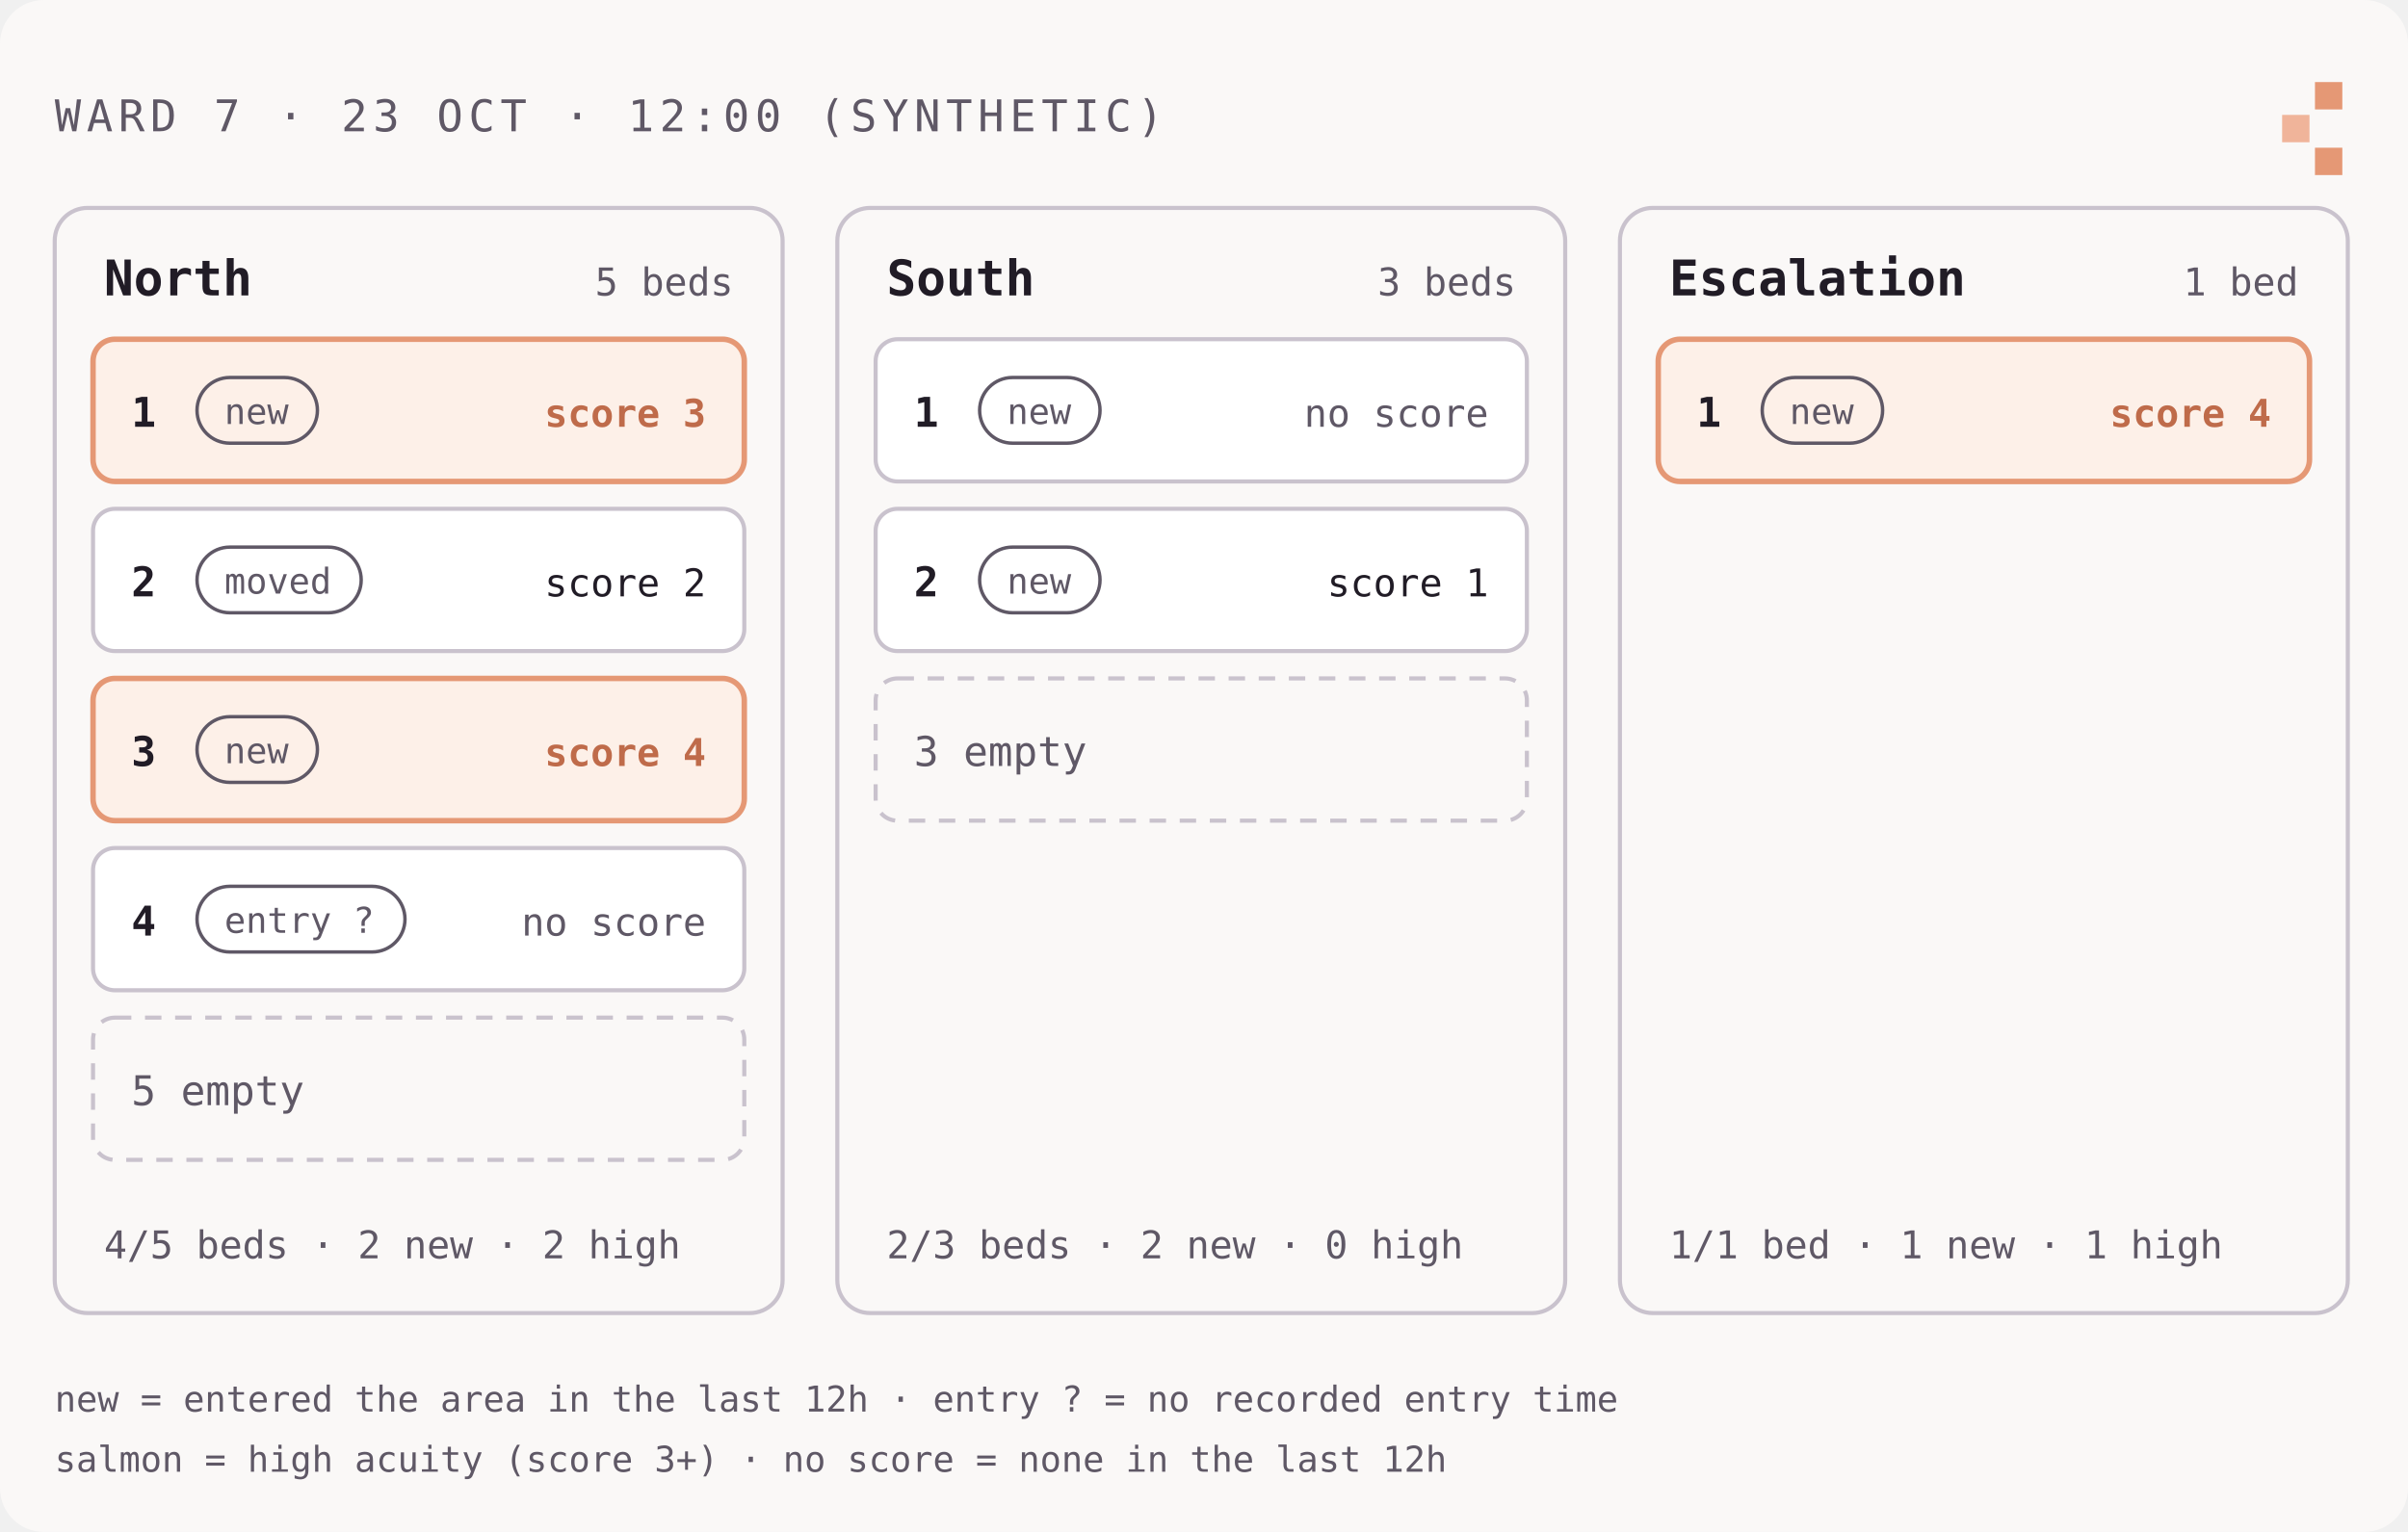
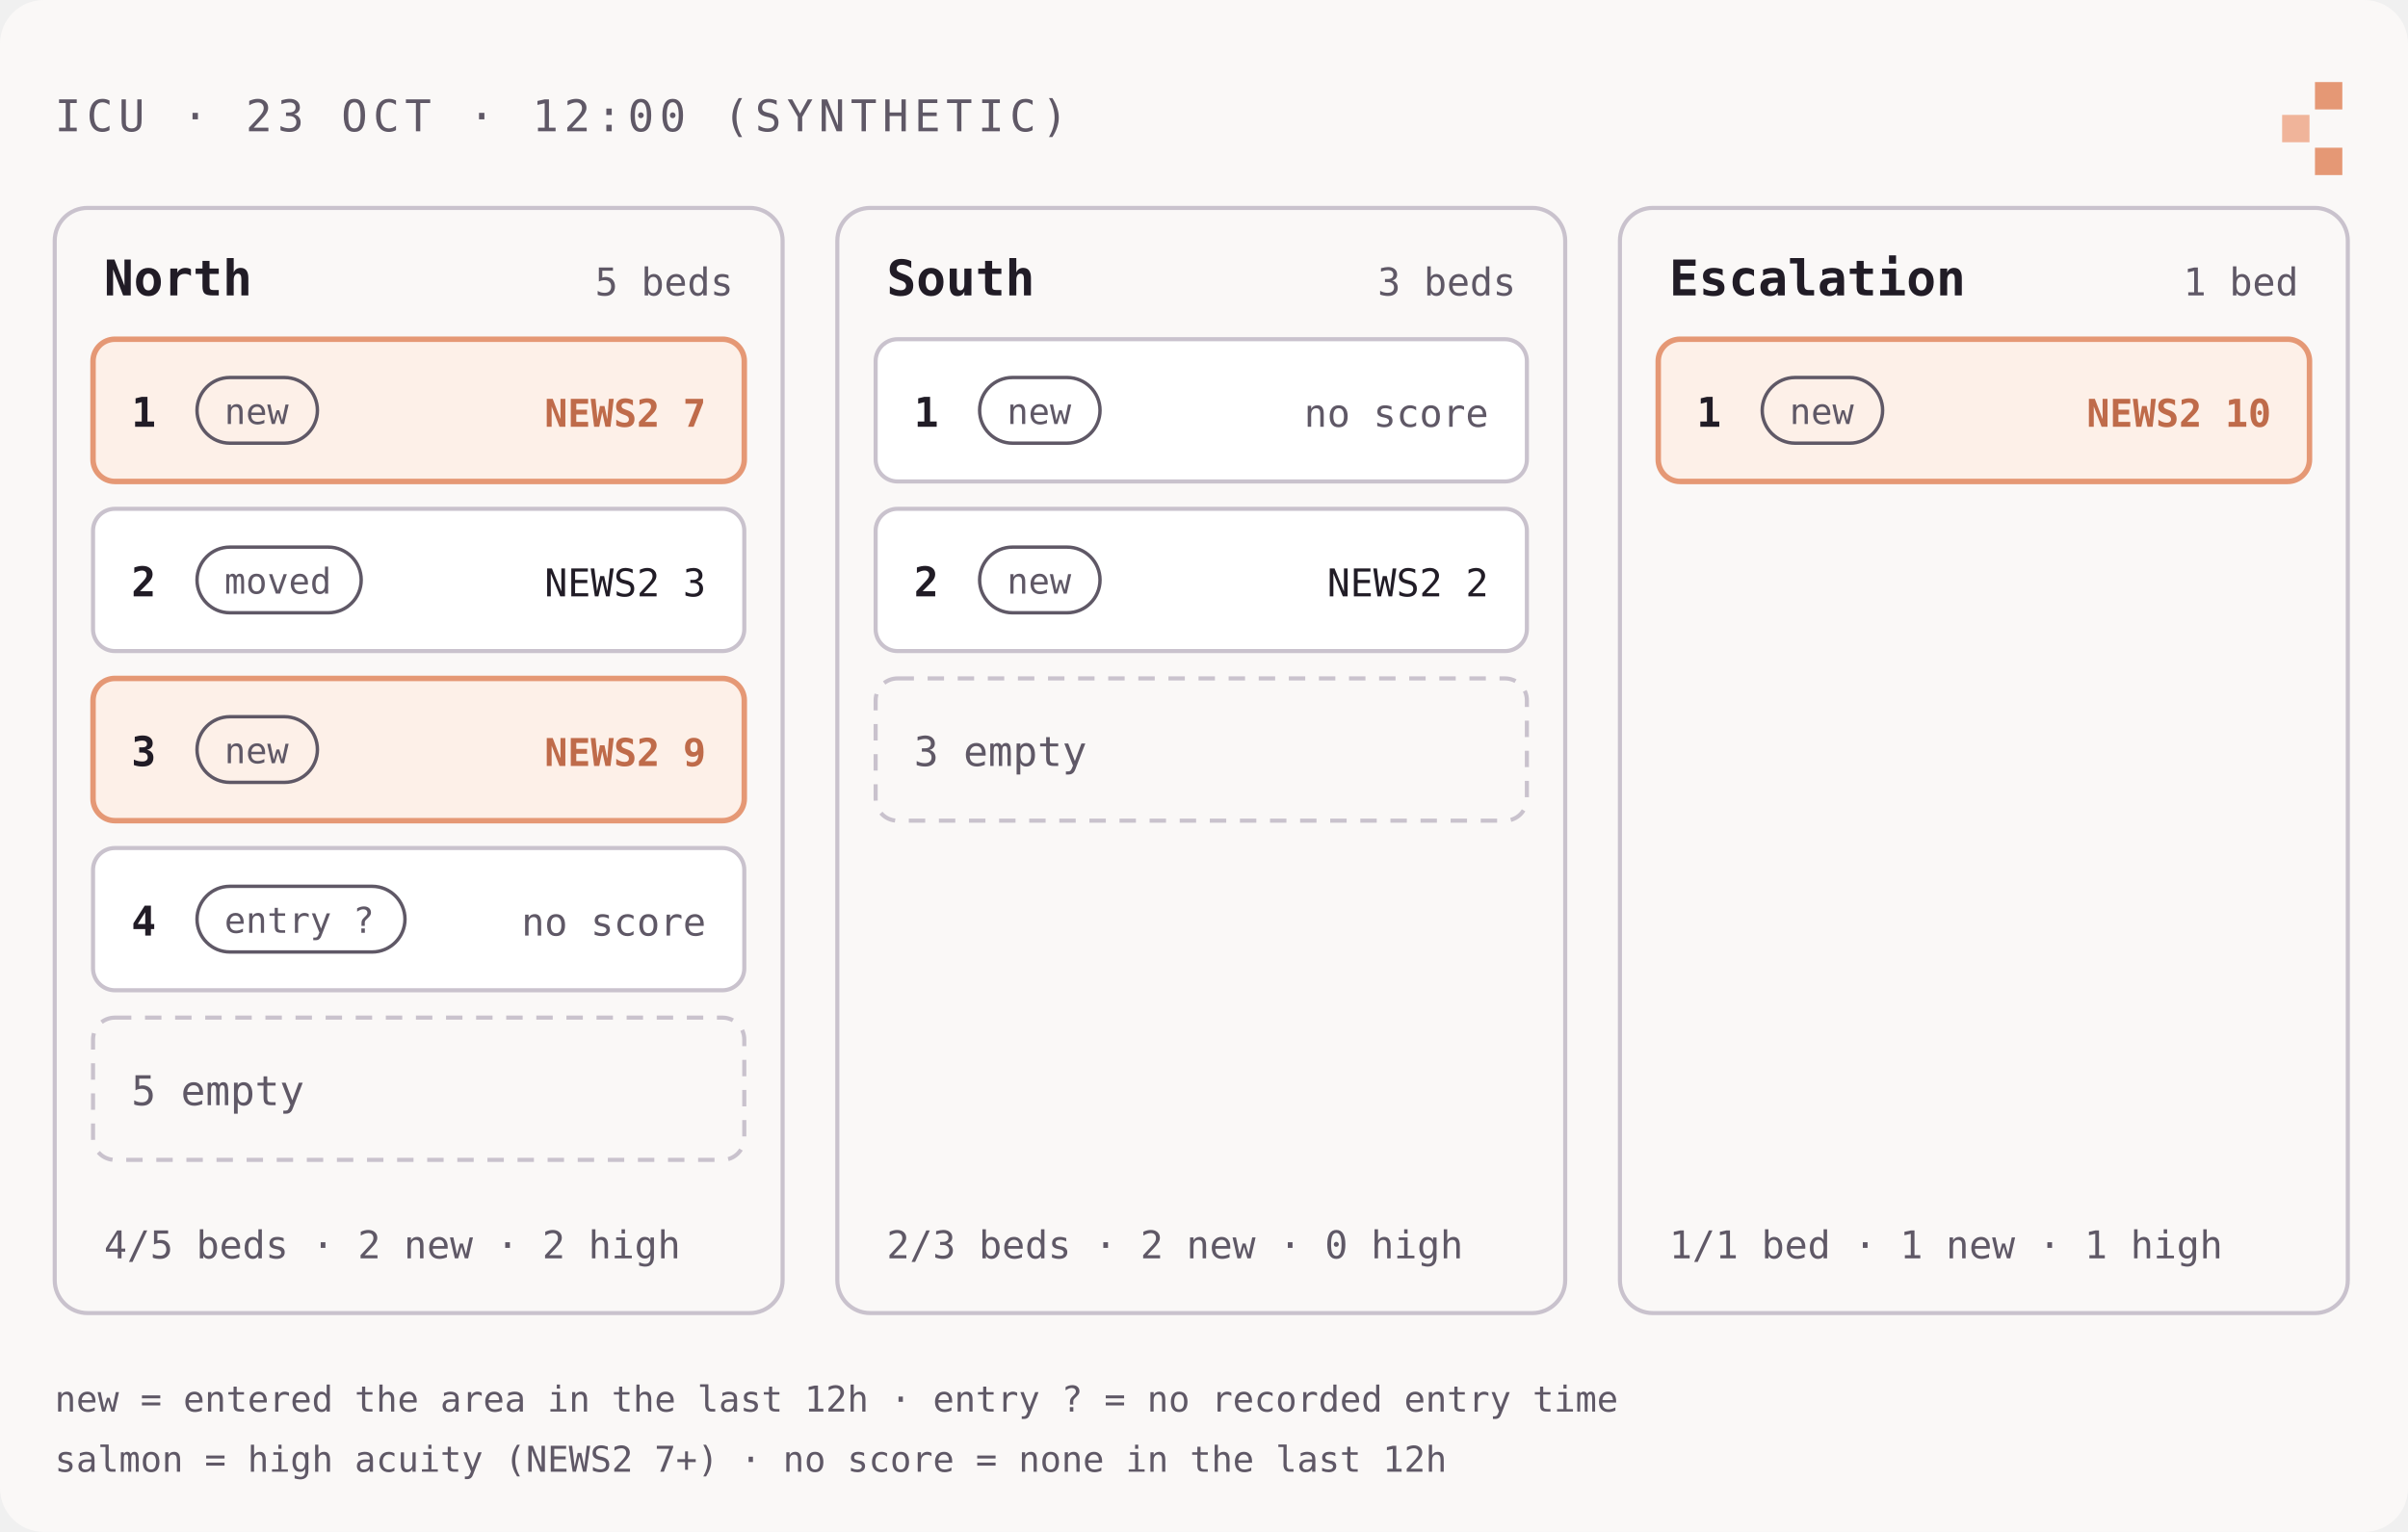
- <svg xmlns="http://www.w3.org/2000/svg" viewBox="0 0 880 560" role="img" aria-label="Synthetic Ward 7 at 12:00. North, 5 beds: bed 1 new, score 3; bed 2 moved within North, score 2; bed 3 new, score 4; bed 4 entry time unknown, no recent score; bed 5 empty. South, 3 beds: bed 1 new, no recent score; bed 2 new, score 1; bed 3 empty. Escalation, 1 bed: bed 1 new, score 4. Scores of 3 or more are high acuity.">
+ <svg xmlns="http://www.w3.org/2000/svg" viewBox="0 0 880 560" role="img" aria-label="Synthetic ICU at 12:00. North, 5 beds: bed 1 new, NEWS2 7; bed 2 moved within North, NEWS2 3; bed 3 new, NEWS2 9; bed 4 entry time unknown, no recent score; bed 5 empty. South, 3 beds: bed 1 new, no recent score; bed 2 new, NEWS2 2; bed 3 empty. Escalation, 1 bed: bed 1 new, NEWS2 10. NEWS2 of 7 or more is high acuity.">
  <rect x="0" y="0" width="880" height="560" rx="16" fill="#faf8f7" />
-   <text x="20" y="48" font-size="16" letter-spacing="2" font-family="ui-monospace, 'SF Mono', Menlo, Consolas, monospace" fill="#5f5866">WARD 7 · 23 OCT · 12:00 (SYNTHETIC)</text>
+   <text x="20" y="48" font-size="16" letter-spacing="2" font-family="ui-monospace, 'SF Mono', Menlo, Consolas, monospace" fill="#5f5866">ICU · 23 OCT · 12:00 (SYNTHETIC)</text>
  <rect x="846" y="30" width="10" height="10" fill="#e59875" />
  <rect x="834" y="42" width="10" height="10" fill="#f0b49a" />
  <rect x="846" y="54" width="10" height="10" fill="#e59875" />
  <rect x="20" y="76" width="266" height="404" rx="12" fill="#faf8f7" stroke="#c9c2cd" stroke-width="1.5" />
  <text x="38" y="108" font-size="18" font-weight="700" font-family="ui-monospace, 'SF Mono', Menlo, Consolas, monospace" fill="#211c26">North</text>
  <text x="268" y="108" font-size="14" text-anchor="end" font-family="ui-monospace, 'SF Mono', Menlo, Consolas, monospace" fill="#5f5866">5 beds</text>
  <rect x="34" y="124" width="238" height="52" rx="8" fill="#fdf0e8" stroke="#e59875" stroke-width="2" />
  <text x="48" y="156" font-size="15" font-weight="700" font-family="ui-monospace, 'SF Mono', Menlo, Consolas, monospace" fill="#211c26">1</text>
  <rect x="72" y="138" width="44" height="24" rx="12" fill="none" stroke="#5f5866" stroke-width="1.25" />
  <text x="82" y="155" font-size="13" font-family="ui-monospace, 'SF Mono', Menlo, Consolas, monospace" fill="#5f5866">new</text>
-   <text x="258" y="156" font-size="14" text-anchor="end" font-weight="700" font-family="ui-monospace, 'SF Mono', Menlo, Consolas, monospace" fill="#bf6b4a">score 3</text>
+   <text x="258" y="156" font-size="14" text-anchor="end" font-weight="700" font-family="ui-monospace, 'SF Mono', Menlo, Consolas, monospace" fill="#bf6b4a">NEWS2 7</text>
  <rect x="34" y="186" width="238" height="52" rx="8" fill="#ffffff" stroke="#c9c2cd" stroke-width="1.5" />
  <text x="48" y="218" font-size="15" font-weight="700" font-family="ui-monospace, 'SF Mono', Menlo, Consolas, monospace" fill="#211c26">2</text>
  <rect x="72" y="200" width="60" height="24" rx="12" fill="none" stroke="#5f5866" stroke-width="1.25" />
  <text x="82" y="217" font-size="13" font-family="ui-monospace, 'SF Mono', Menlo, Consolas, monospace" fill="#5f5866">moved</text>
-   <text x="258" y="218" font-size="14" text-anchor="end" font-family="ui-monospace, 'SF Mono', Menlo, Consolas, monospace" fill="#211c26">score 2</text>
+   <text x="258" y="218" font-size="14" text-anchor="end" font-family="ui-monospace, 'SF Mono', Menlo, Consolas, monospace" fill="#211c26">NEWS2 3</text>
  <rect x="34" y="248" width="238" height="52" rx="8" fill="#fdf0e8" stroke="#e59875" stroke-width="2" />
  <text x="48" y="280" font-size="15" font-weight="700" font-family="ui-monospace, 'SF Mono', Menlo, Consolas, monospace" fill="#211c26">3</text>
  <rect x="72" y="262" width="44" height="24" rx="12" fill="none" stroke="#5f5866" stroke-width="1.25" />
  <text x="82" y="279" font-size="13" font-family="ui-monospace, 'SF Mono', Menlo, Consolas, monospace" fill="#5f5866">new</text>
-   <text x="258" y="280" font-size="14" text-anchor="end" font-weight="700" font-family="ui-monospace, 'SF Mono', Menlo, Consolas, monospace" fill="#bf6b4a">score 4</text>
+   <text x="258" y="280" font-size="14" text-anchor="end" font-weight="700" font-family="ui-monospace, 'SF Mono', Menlo, Consolas, monospace" fill="#bf6b4a">NEWS2 9</text>
  <rect x="34" y="310" width="238" height="52" rx="8" fill="#ffffff" stroke="#c9c2cd" stroke-width="1.5" />
  <text x="48" y="342" font-size="15" font-weight="700" font-family="ui-monospace, 'SF Mono', Menlo, Consolas, monospace" fill="#211c26">4</text>
  <rect x="72" y="324" width="76" height="24" rx="12" fill="none" stroke="#5f5866" stroke-width="1.25" />
  <text x="82" y="341" font-size="13" font-family="ui-monospace, 'SF Mono', Menlo, Consolas, monospace" fill="#5f5866">entry ?</text>
  <text x="258" y="342" font-size="14" text-anchor="end" font-family="ui-monospace, 'SF Mono', Menlo, Consolas, monospace" fill="#5f5866">no score</text>
  <rect x="34" y="372" width="238" height="52" rx="8" fill="none" stroke="#c9c2cd" stroke-width="1.5" stroke-dasharray="6 5" />
  <text x="48" y="404" font-size="15" font-family="ui-monospace, 'SF Mono', Menlo, Consolas, monospace" fill="#5f5866">5  empty</text>
  <text x="38" y="460" font-size="14" font-family="ui-monospace, 'SF Mono', Menlo, Consolas, monospace" fill="#5f5866">4/5 beds · 2 new · 2 high</text>
  <rect x="306" y="76" width="266" height="404" rx="12" fill="#faf8f7" stroke="#c9c2cd" stroke-width="1.5" />
  <text x="324" y="108" font-size="18" font-weight="700" font-family="ui-monospace, 'SF Mono', Menlo, Consolas, monospace" fill="#211c26">South</text>
  <text x="554" y="108" font-size="14" text-anchor="end" font-family="ui-monospace, 'SF Mono', Menlo, Consolas, monospace" fill="#5f5866">3 beds</text>
  <rect x="320" y="124" width="238" height="52" rx="8" fill="#ffffff" stroke="#c9c2cd" stroke-width="1.5" />
  <text x="334" y="156" font-size="15" font-weight="700" font-family="ui-monospace, 'SF Mono', Menlo, Consolas, monospace" fill="#211c26">1</text>
  <rect x="358" y="138" width="44" height="24" rx="12" fill="none" stroke="#5f5866" stroke-width="1.25" />
  <text x="368" y="155" font-size="13" font-family="ui-monospace, 'SF Mono', Menlo, Consolas, monospace" fill="#5f5866">new</text>
  <text x="544" y="156" font-size="14" text-anchor="end" font-family="ui-monospace, 'SF Mono', Menlo, Consolas, monospace" fill="#5f5866">no score</text>
  <rect x="320" y="186" width="238" height="52" rx="8" fill="#ffffff" stroke="#c9c2cd" stroke-width="1.5" />
  <text x="334" y="218" font-size="15" font-weight="700" font-family="ui-monospace, 'SF Mono', Menlo, Consolas, monospace" fill="#211c26">2</text>
  <rect x="358" y="200" width="44" height="24" rx="12" fill="none" stroke="#5f5866" stroke-width="1.25" />
  <text x="368" y="217" font-size="13" font-family="ui-monospace, 'SF Mono', Menlo, Consolas, monospace" fill="#5f5866">new</text>
-   <text x="544" y="218" font-size="14" text-anchor="end" font-family="ui-monospace, 'SF Mono', Menlo, Consolas, monospace" fill="#211c26">score 1</text>
+   <text x="544" y="218" font-size="14" text-anchor="end" font-family="ui-monospace, 'SF Mono', Menlo, Consolas, monospace" fill="#211c26">NEWS2 2</text>
  <rect x="320" y="248" width="238" height="52" rx="8" fill="none" stroke="#c9c2cd" stroke-width="1.5" stroke-dasharray="6 5" />
  <text x="334" y="280" font-size="15" font-family="ui-monospace, 'SF Mono', Menlo, Consolas, monospace" fill="#5f5866">3  empty</text>
  <text x="324" y="460" font-size="14" font-family="ui-monospace, 'SF Mono', Menlo, Consolas, monospace" fill="#5f5866">2/3 beds · 2 new · 0 high</text>
  <rect x="592" y="76" width="266" height="404" rx="12" fill="#faf8f7" stroke="#c9c2cd" stroke-width="1.5" />
  <text x="610" y="108" font-size="18" font-weight="700" font-family="ui-monospace, 'SF Mono', Menlo, Consolas, monospace" fill="#211c26">Escalation</text>
  <text x="840" y="108" font-size="14" text-anchor="end" font-family="ui-monospace, 'SF Mono', Menlo, Consolas, monospace" fill="#5f5866">1 bed</text>
  <rect x="606" y="124" width="238" height="52" rx="8" fill="#fdf0e8" stroke="#e59875" stroke-width="2" />
  <text x="620" y="156" font-size="15" font-weight="700" font-family="ui-monospace, 'SF Mono', Menlo, Consolas, monospace" fill="#211c26">1</text>
  <rect x="644" y="138" width="44" height="24" rx="12" fill="none" stroke="#5f5866" stroke-width="1.25" />
  <text x="654" y="155" font-size="13" font-family="ui-monospace, 'SF Mono', Menlo, Consolas, monospace" fill="#5f5866">new</text>
-   <text x="830" y="156" font-size="14" text-anchor="end" font-weight="700" font-family="ui-monospace, 'SF Mono', Menlo, Consolas, monospace" fill="#bf6b4a">score 4</text>
+   <text x="830" y="156" font-size="14" text-anchor="end" font-weight="700" font-family="ui-monospace, 'SF Mono', Menlo, Consolas, monospace" fill="#bf6b4a">NEWS2 10</text>
  <text x="610" y="460" font-size="14" font-family="ui-monospace, 'SF Mono', Menlo, Consolas, monospace" fill="#5f5866">1/1 bed · 1 new · 1 high</text>
  <text x="20" y="516" font-size="13" font-family="ui-monospace, 'SF Mono', Menlo, Consolas, monospace" fill="#5f5866">new = entered the area in the last 12h · entry ? = no recorded entry time</text>
-   <text x="20" y="538" font-size="13" font-family="ui-monospace, 'SF Mono', Menlo, Consolas, monospace" fill="#5f5866">salmon = high acuity (score 3+) · no score = none in the last 12h</text>
+   <text x="20" y="538" font-size="13" font-family="ui-monospace, 'SF Mono', Menlo, Consolas, monospace" fill="#5f5866">salmon = high acuity (NEWS2 7+) · no score = none in the last 12h</text>
</svg>
